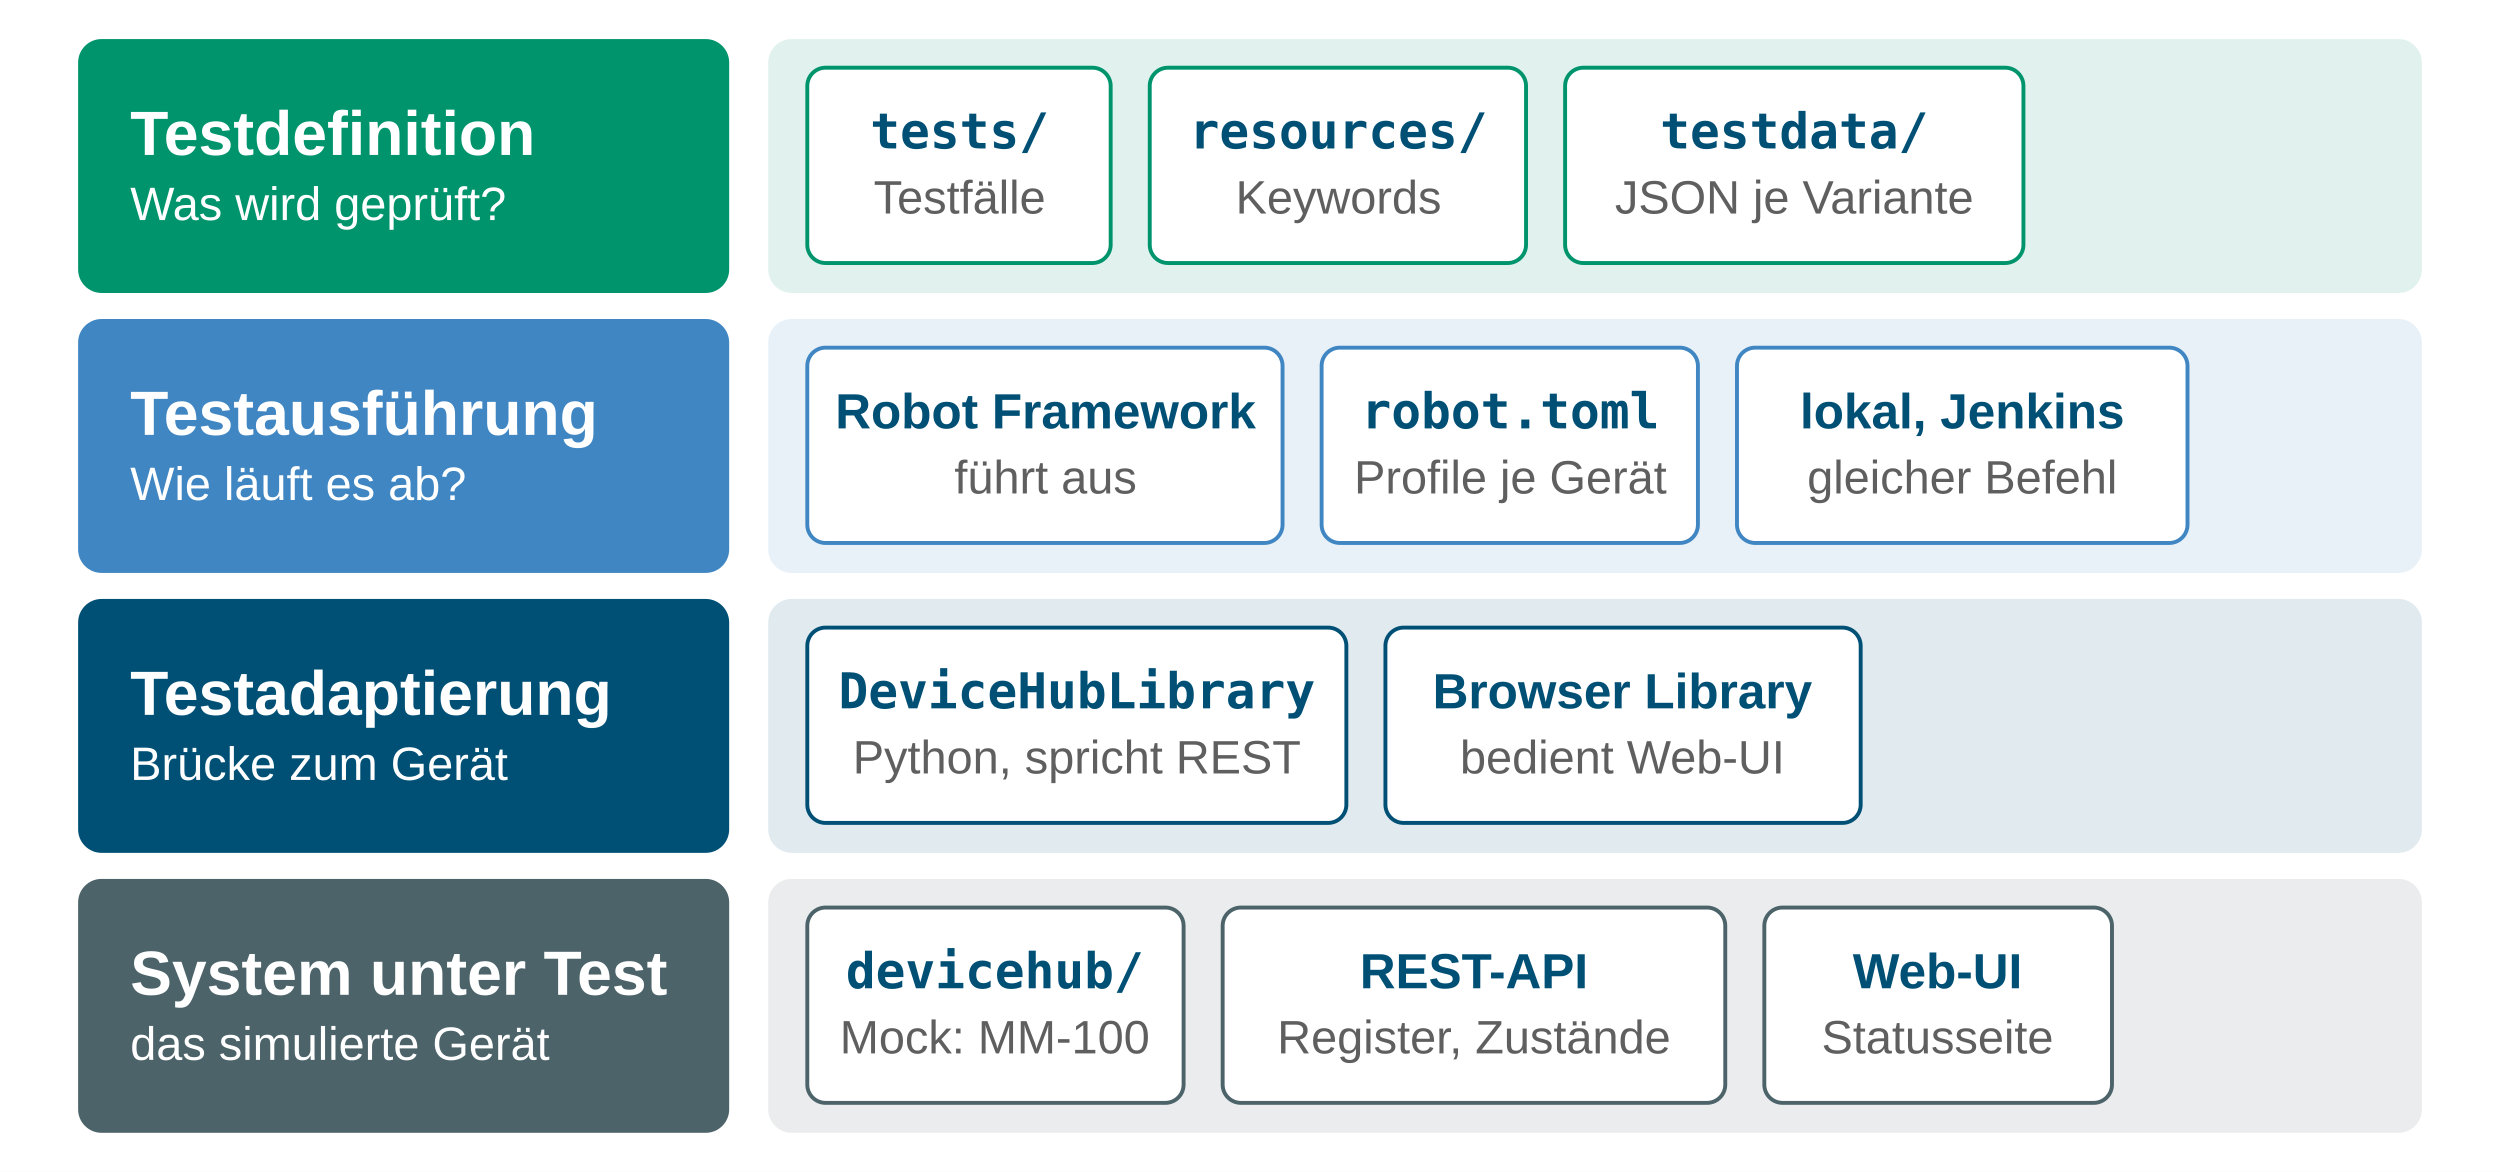
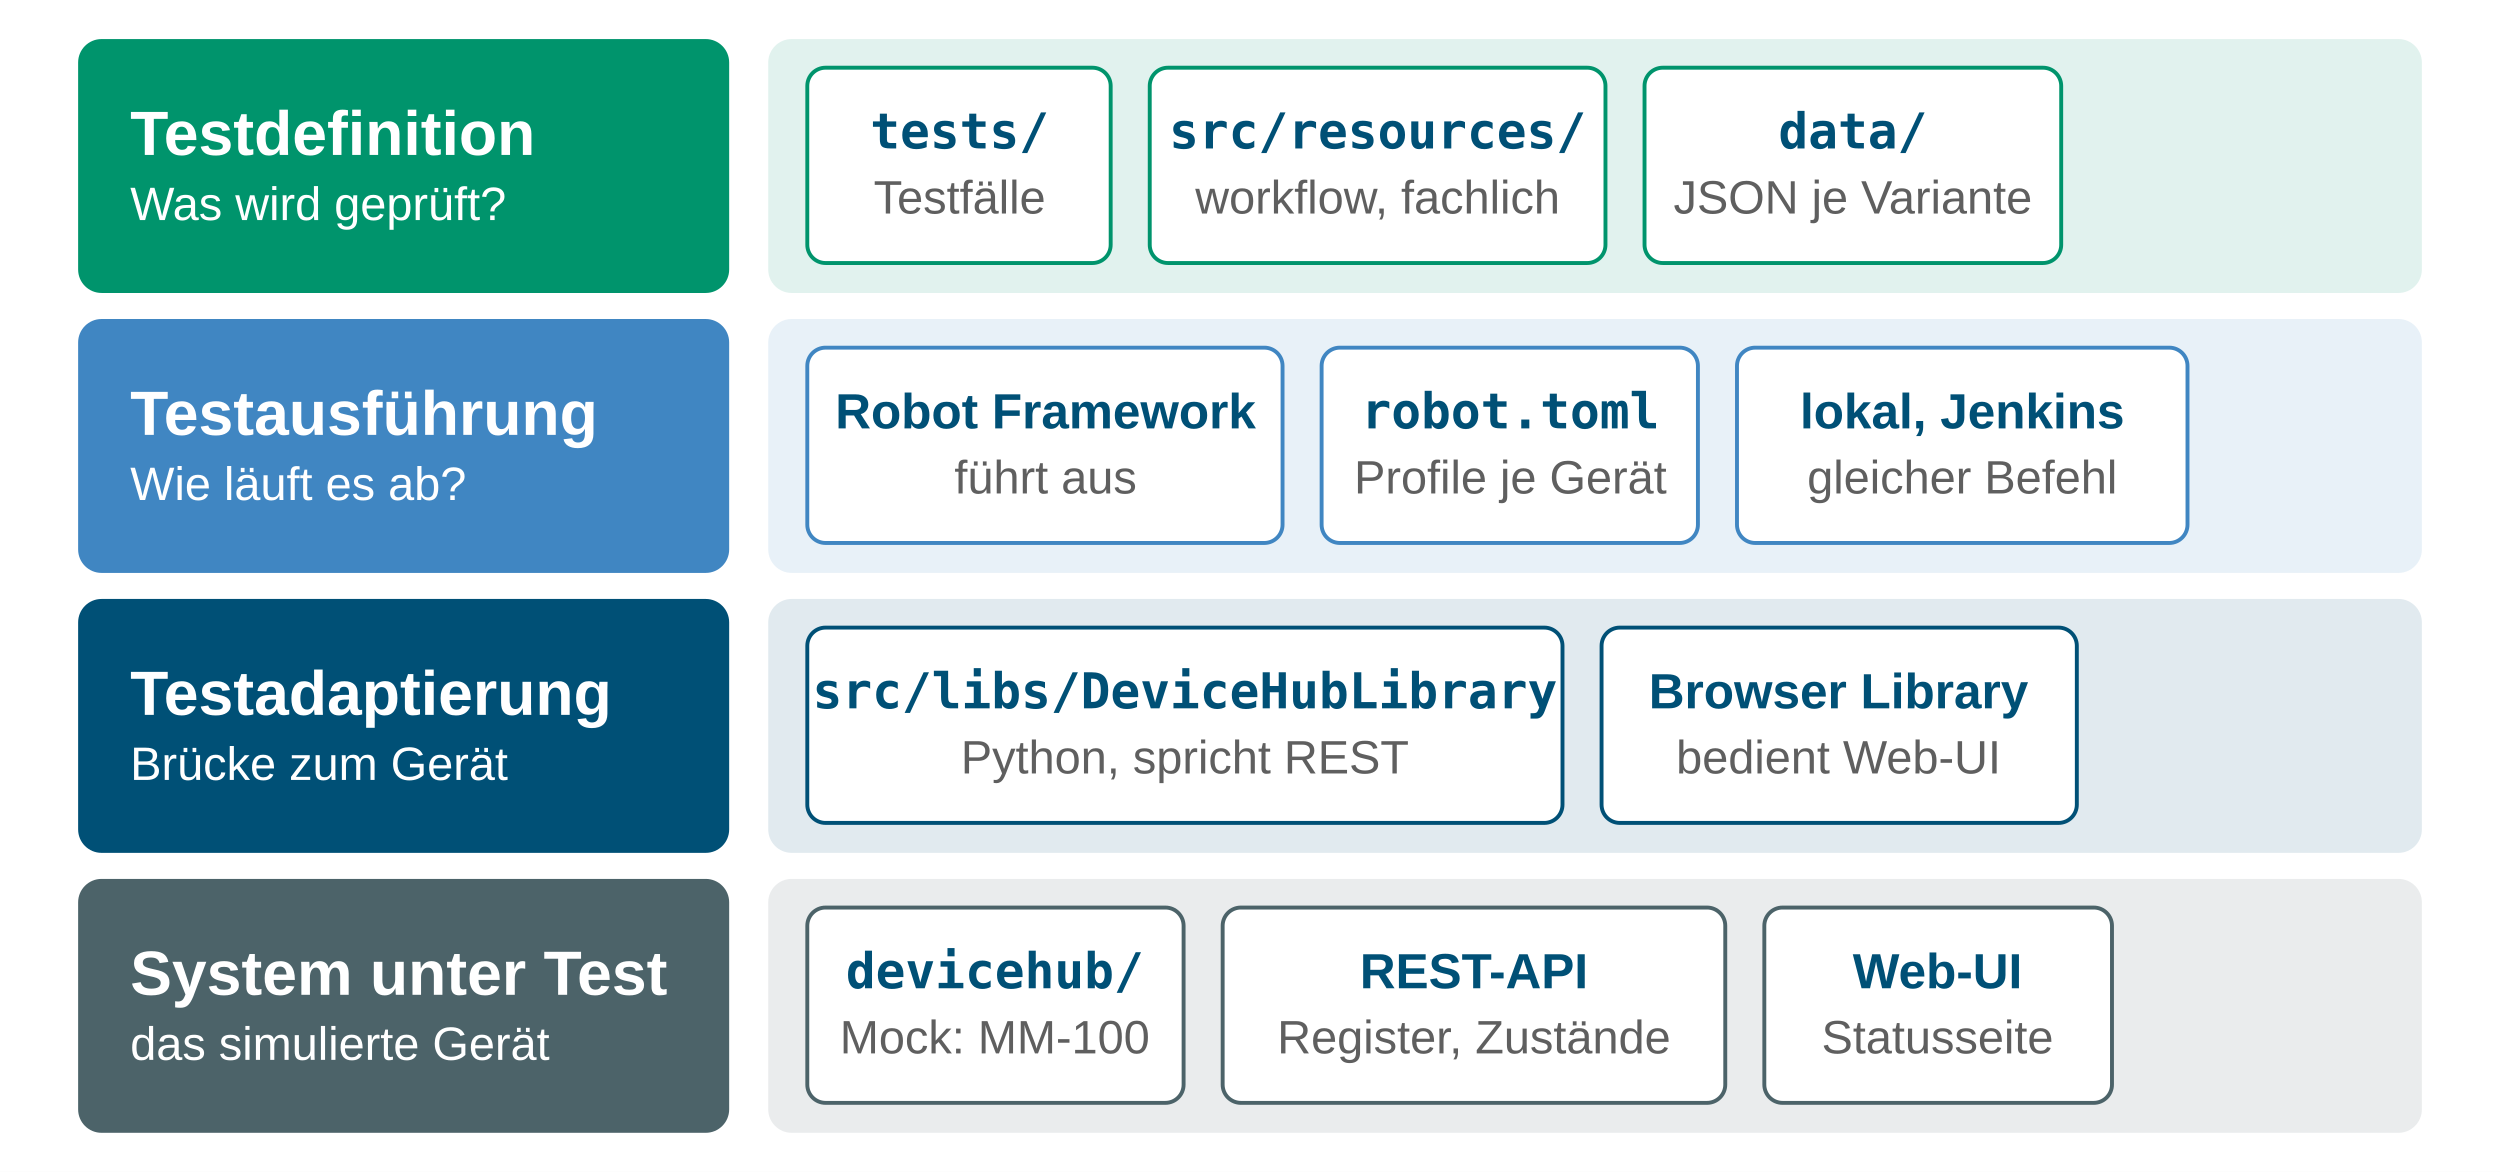
<svg xmlns="http://www.w3.org/2000/svg" width="1920" height="900" viewBox="0 0 1920 900">
  <style>
    text { font-family: Calibri, Carlito, Arial, sans-serif; fill: #5F5F5F; }
    .mono { font-family: Consolas, Menlo, monospace; }
    .fett { font-weight: bold; }
    .weiss { fill: #FFFFFF; }
    .dunkel { fill: #005076; }
    .chip { fill: #FFFFFF; stroke-width: 3; }
  </style>
  <rect width="1920" height="900" fill="#FFFFFF" />
  <rect x="60" y="30" width="500" height="195" rx="18" fill="#00946C" />
  <rect x="590" y="30" width="1270" height="195" rx="18" fill="#00946C" fill-opacity="0.12" />
  <text x="100" y="119" font-size="48" class="fett weiss">Testdefinition</text>
  <text x="100" y="169" font-size="36" class="weiss">Was wird geprüft?</text>
  <rect x="620" y="52" width="233" height="150" rx="14" class="chip" stroke="#00946C" />
-   <rect x="883" y="52" width="289" height="150" rx="14" class="chip" stroke="#00946C" />
-   <rect x="1202" y="52" width="352" height="150" rx="14" class="chip" stroke="#00946C" />
+   <rect x="883" y="52" width="350" height="150" rx="14" class="chip" stroke="#00946C" />
+   <rect x="1263" y="52" width="320" height="150" rx="14" class="chip" stroke="#00946C" />
  <g text-anchor="middle">
    <text x="737" y="114" font-size="38" class="mono fett dunkel">tests/</text>
    <text x="737" y="164" font-size="36">Testfälle</text>
-     <text x="1028" y="114" font-size="38" class="mono fett dunkel">resources/</text>
-     <text x="1028" y="164" font-size="36">Keywords</text>
-     <text x="1378" y="114" font-size="38" class="mono fett dunkel">testdata/</text>
-     <text x="1378" y="164" font-size="36">JSON je Variante</text>
+     <text x="1058" y="114" font-size="38" class="mono fett dunkel">src/resources/</text>
+     <text x="1058" y="164" font-size="36">workflow, fachlich</text>
+     <text x="1423" y="114" font-size="38" class="mono fett dunkel">data/</text>
+     <text x="1423" y="164" font-size="36">JSON je Variante</text>
  </g>
  <rect x="60" y="245" width="500" height="195" rx="18" fill="#4086C2" />
  <rect x="590" y="245" width="1270" height="195" rx="18" fill="#4086C2" fill-opacity="0.12" />
  <text x="100" y="334" font-size="48" class="fett weiss">Testausführung</text>
  <text x="100" y="384" font-size="36" class="weiss">Wie läuft es ab?</text>
  <rect x="620" y="267" width="365" height="150" rx="14" class="chip" stroke="#4086C2" />
  <rect x="1015" y="267" width="289" height="150" rx="14" class="chip" stroke="#4086C2" />
  <rect x="1334" y="267" width="346" height="150" rx="14" class="chip" stroke="#4086C2" />
  <g text-anchor="middle">
    <text x="803" y="329" font-size="38" class="fett dunkel">Robot Framework</text>
    <text x="803" y="379" font-size="36">führt aus</text>
    <text x="1160" y="329" font-size="38" class="mono fett dunkel">robot.toml</text>
    <text x="1160" y="379" font-size="36">Profile je Gerät</text>
    <text x="1507" y="329" font-size="38" class="fett dunkel">lokal, Jenkins</text>
    <text x="1507" y="379" font-size="36">gleicher Befehl</text>
  </g>
  <rect x="60" y="460" width="500" height="195" rx="18" fill="#005076" />
  <rect x="590" y="460" width="1270" height="195" rx="18" fill="#005076" fill-opacity="0.12" />
  <text x="100" y="549" font-size="48" class="fett weiss">Testadaptierung</text>
  <text x="100" y="599" font-size="36" class="weiss">Brücke zum Gerät</text>
-   <rect x="620" y="482" width="414" height="150" rx="14" class="chip" stroke="#005076" />
-   <rect x="1064" y="482" width="365" height="150" rx="14" class="chip" stroke="#005076" />
+   <rect x="620" y="482" width="580" height="150" rx="14" class="chip" stroke="#005076" />
+   <rect x="1230" y="482" width="365" height="150" rx="14" class="chip" stroke="#005076" />
  <g text-anchor="middle">
-     <text x="827" y="544" font-size="38" class="mono fett dunkel">DeviceHubLibrary</text>
-     <text x="827" y="594" font-size="36">Python, spricht REST</text>
-     <text x="1246" y="544" font-size="38" class="fett dunkel">Browser Library</text>
-     <text x="1246" y="594" font-size="36">bedient Web-UI</text>
+     <text x="910" y="544" font-size="38" class="mono fett dunkel">src/libs/DeviceHubLibrary</text>
+     <text x="910" y="594" font-size="36">Python, spricht REST</text>
+     <text x="1412" y="544" font-size="38" class="fett dunkel">Browser Library</text>
+     <text x="1412" y="594" font-size="36">bedient Web-UI</text>
  </g>
  <rect x="60" y="675" width="500" height="195" rx="18" fill="#4C6369" />
  <rect x="590" y="675" width="1270" height="195" rx="18" fill="#4C6369" fill-opacity="0.12" />
  <text x="100" y="764" font-size="48" class="fett weiss">System unter Test</text>
  <text x="100" y="814" font-size="36" class="weiss">das simulierte Gerät</text>
  <rect x="620" y="697" width="289" height="150" rx="14" class="chip" stroke="#4C6369" />
  <rect x="939" y="697" width="386" height="150" rx="14" class="chip" stroke="#4C6369" />
  <rect x="1355" y="697" width="267" height="150" rx="14" class="chip" stroke="#4C6369" />
  <g text-anchor="middle">
    <text x="764" y="759" font-size="38" class="mono fett dunkel">devicehub/</text>
    <text x="764" y="809" font-size="36">Mock: MM-100</text>
    <text x="1132" y="759" font-size="38" class="fett dunkel">REST-API</text>
    <text x="1132" y="809" font-size="36">Register, Zustände</text>
    <text x="1488" y="759" font-size="38" class="fett dunkel">Web-UI</text>
    <text x="1488" y="809" font-size="36">Statusseite</text>
  </g>
</svg>
